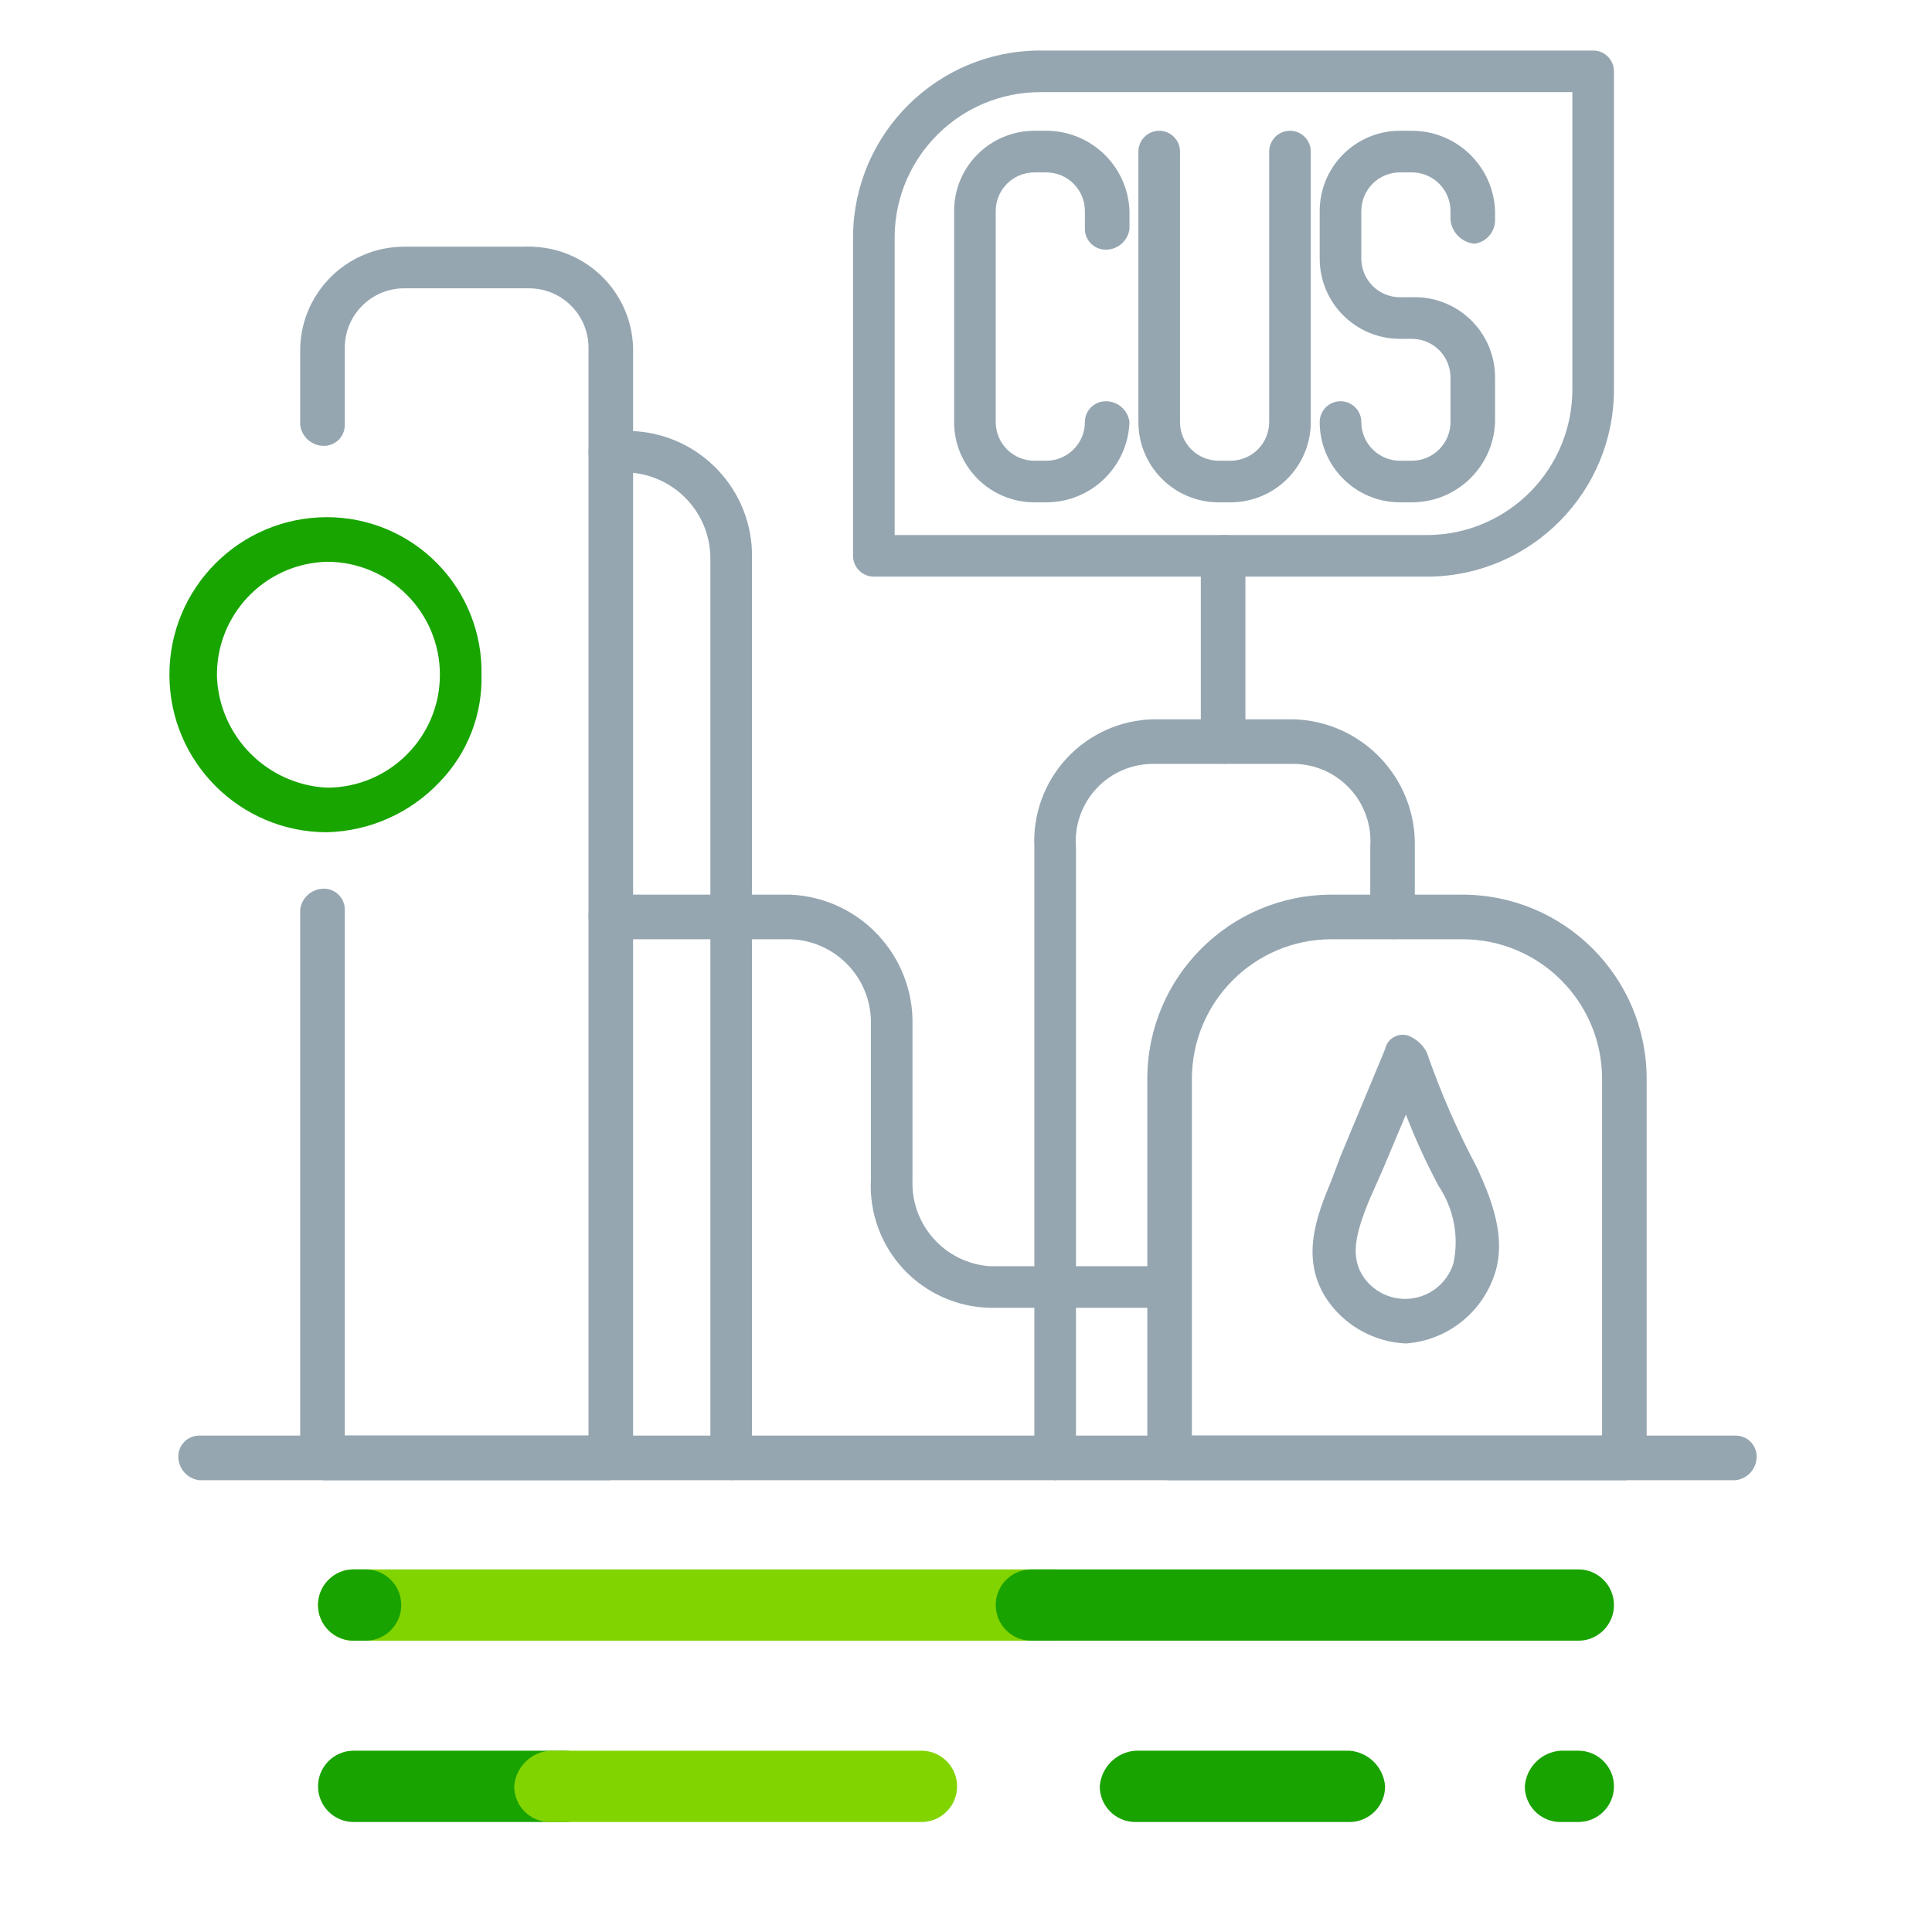
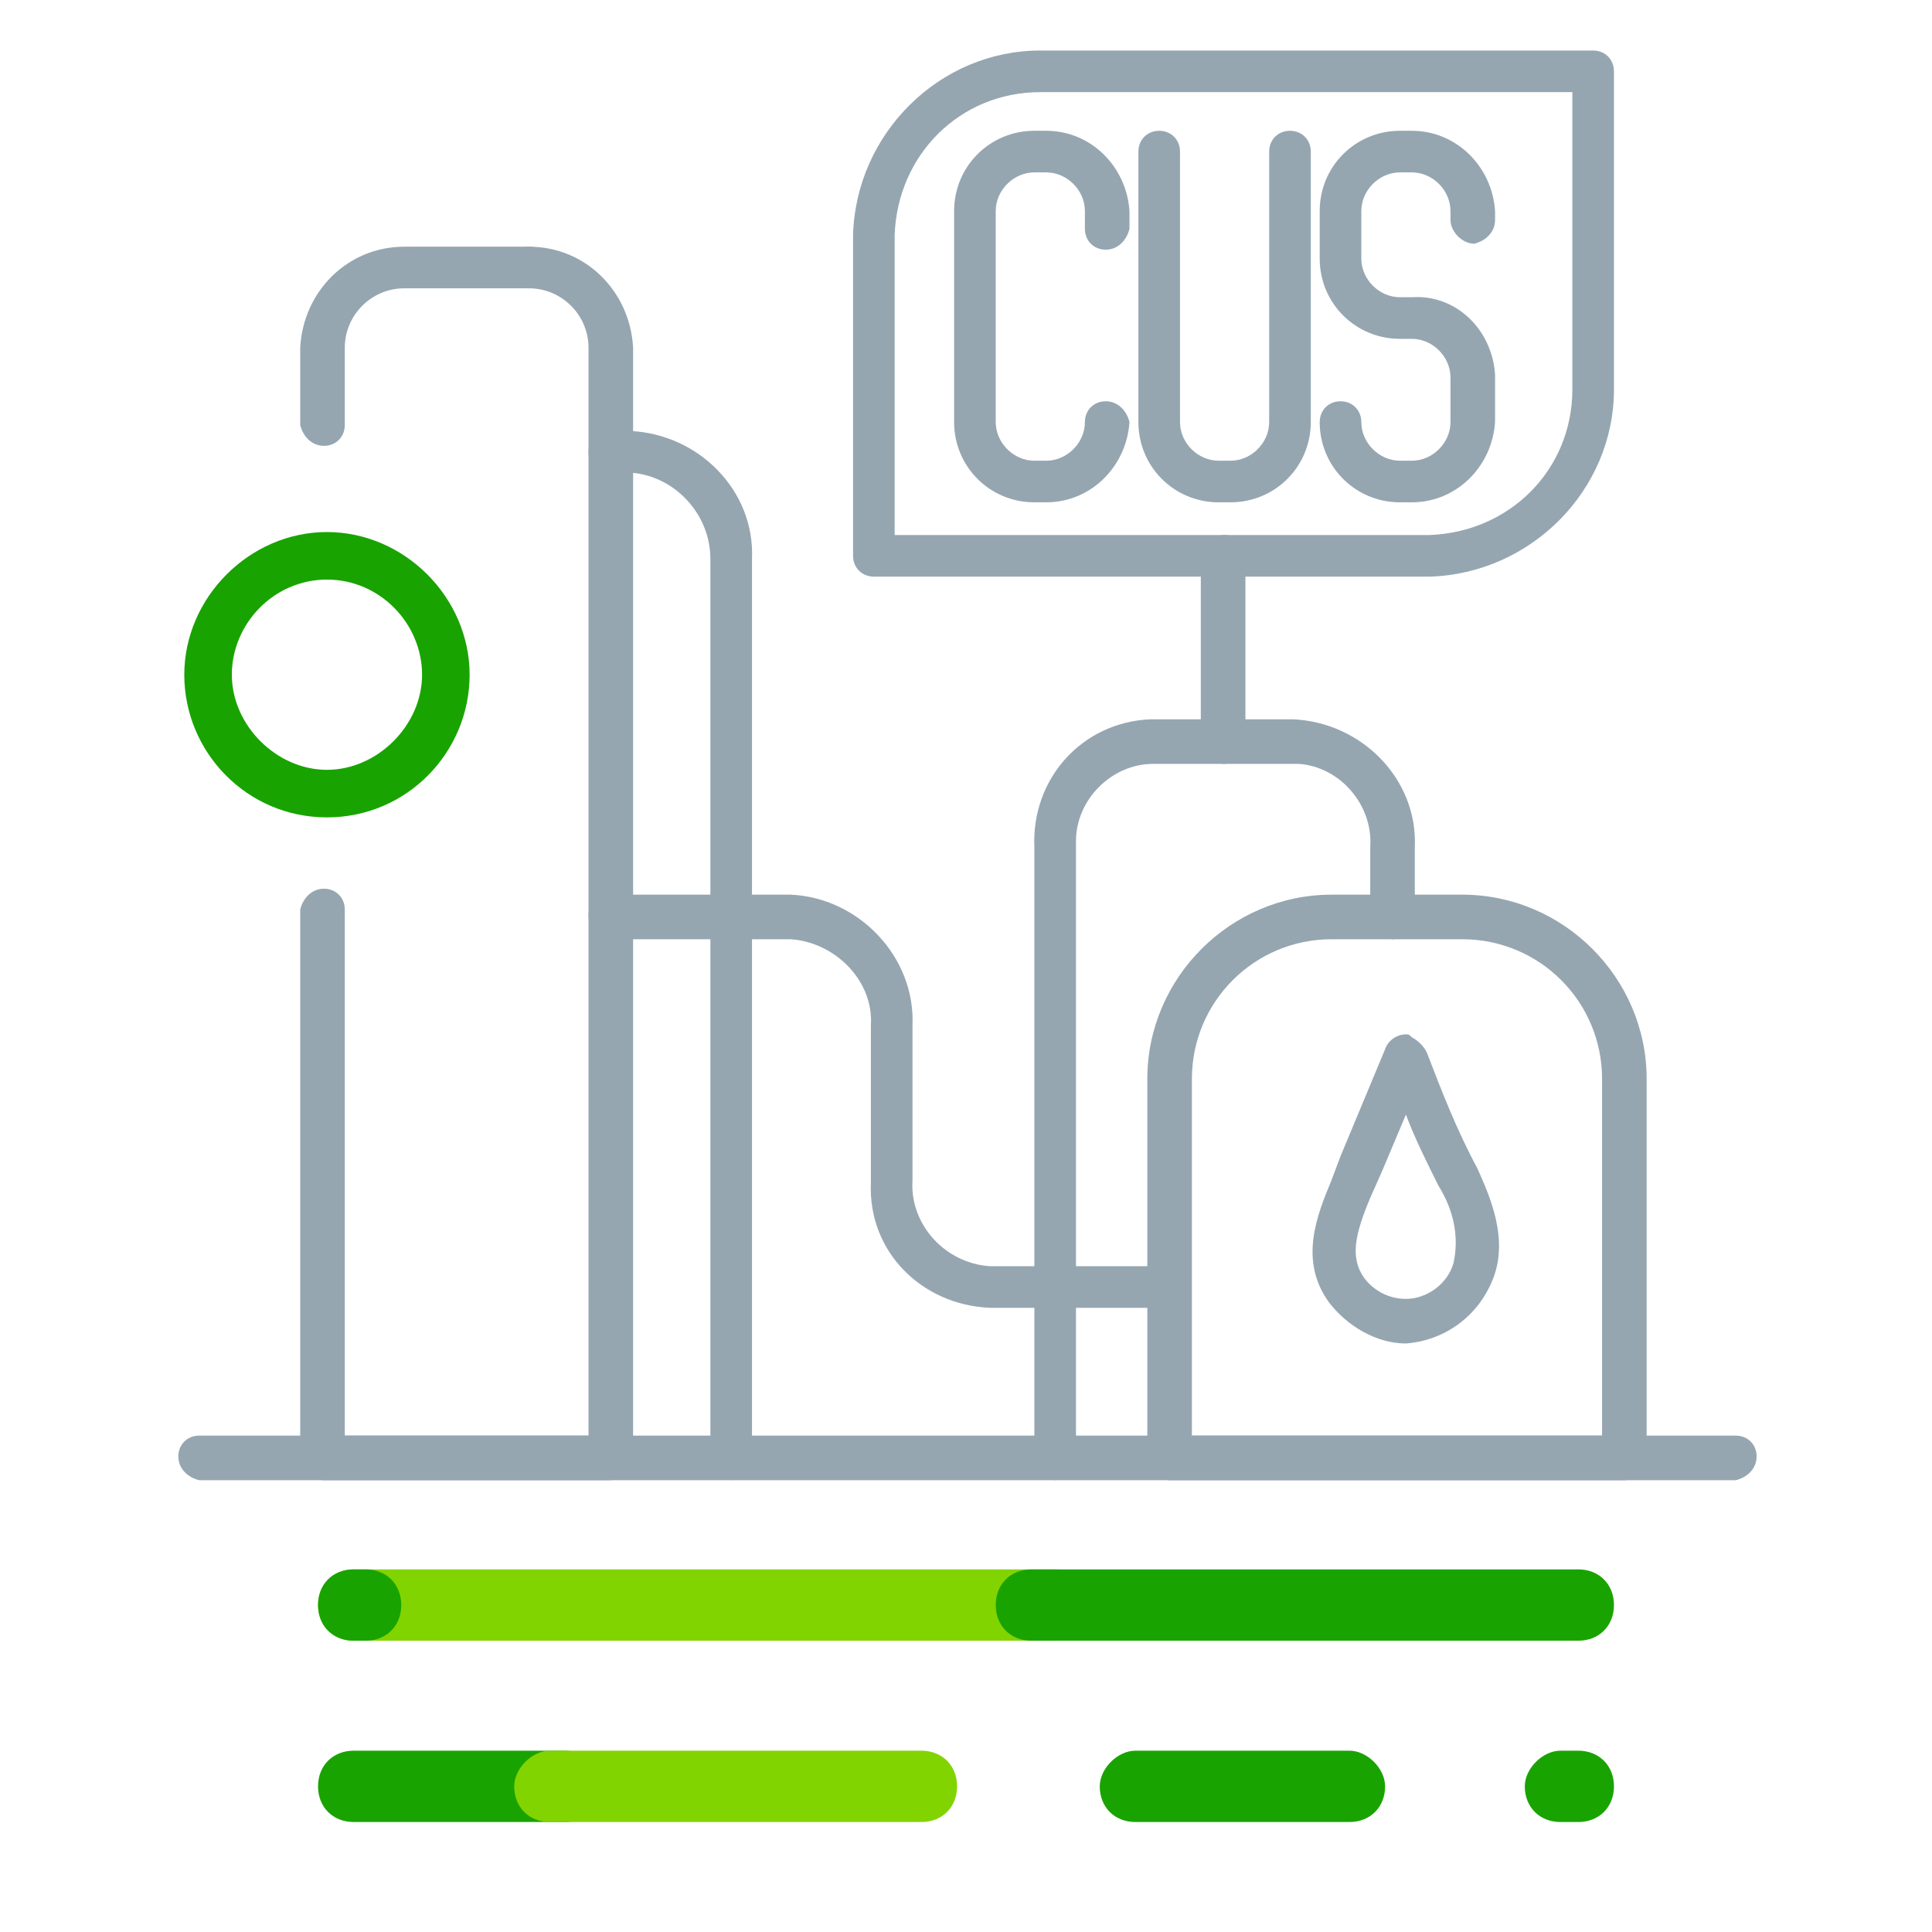
- <svg xmlns="http://www.w3.org/2000/svg" id="Capa_1" data-name="Capa 1" viewBox="0 0 65 65">
-   <defs>
-     <style>.cls-1{fill:none;}.cls-2{fill:#95a6b1;}.cls-3{fill:#19a500;}.cls-4{fill:#19a301;}.cls-5{fill:#82d400;}</style>
-   </defs>
-   <g id="Rectángulo_3791" data-name="Rectángulo 3791">
-     <rect class="cls-1" width="65" height="65" />
+ <svg xmlns="http://www.w3.org/2000/svg" version="1.1" id="Capa_1" x="0px" y="0px" viewBox="0 0 65 65" style="enable-background:new 0 0 65 65;" xml:space="preserve">
+   <style type="text/css">
+ 	.st0{fill:none;}
+ 	.st1{fill:#95A6B1;}
+ 	.st2{fill:#19A301;}
+ 	.st3{fill:#82D400;}
+ </style>
+   <g id="Rectángulo_3791">
+     <rect y="0" class="st0" width="65" height="65" />
  </g>
-   <g id="Trazado_9450" data-name="Trazado 9450">
-     <path class="cls-2" d="M35.2,16.9h-.4a2.7,2.7,0,0,1-2.7-2.7V7.1a2.7,2.7,0,0,1,2.7-2.7h.4A2.8,2.8,0,0,1,38,7.1v.6a.8.8,0,0,1-.8.7.7.7,0,0,1-.7-.7V7.1a1.3,1.3,0,0,0-1.3-1.3h-.4a1.3,1.3,0,0,0-1.3,1.3v7.1a1.3,1.3,0,0,0,1.3,1.3h.4a1.3,1.3,0,0,0,1.3-1.3.7.7,0,0,1,.7-.7.8.8,0,0,1,.8.7A2.8,2.8,0,0,1,35.2,16.9Z" />
+   <g id="Trazado_9450">
+     <path class="st1" d="M35.2,16.9h-0.4c-1.5,0-2.7-1.2-2.7-2.7l0,0V7.1c0-1.5,1.2-2.7,2.7-2.7l0,0h0.4c1.5,0,2.7,1.2,2.8,2.7v0.6   c-0.1,0.4-0.4,0.7-0.8,0.7c-0.4,0-0.7-0.3-0.7-0.7v0V7.1c0-0.7-0.6-1.3-1.3-1.3h-0.4c-0.7,0-1.3,0.6-1.3,1.3v7.1   c0,0.7,0.6,1.3,1.3,1.3h0.4c0.7,0,1.3-0.6,1.3-1.3c0-0.4,0.3-0.7,0.7-0.7l0,0c0.4,0,0.7,0.3,0.8,0.7C37.9,15.7,36.7,16.9,35.2,16.9   z" />
  </g>
-   <g id="Trazado_9451" data-name="Trazado 9451">
-     <path class="cls-2" d="M41.4,16.9H41a2.7,2.7,0,0,1-2.7-2.7V5.1a.7.7,0,0,1,1.4,0v9.1A1.3,1.3,0,0,0,41,15.5h.4a1.3,1.3,0,0,0,1.3-1.3V5.1a.7.7,0,1,1,1.4,0v9.1a2.7,2.7,0,0,1-2.7,2.7Z" />
+   <g id="Trazado_9451">
+     <path class="st1" d="M41.4,16.9H41c-1.5,0-2.7-1.2-2.7-2.7l0,0V5.1c0-0.4,0.3-0.7,0.7-0.7s0.7,0.3,0.7,0.7v9.1   c0,0.7,0.6,1.3,1.3,1.3h0.4c0.7,0,1.3-0.6,1.3-1.3V5.1c0-0.4,0.3-0.7,0.7-0.7s0.7,0.3,0.7,0.7v9.1C44.1,15.7,42.9,16.9,41.4,16.9   C41.4,16.9,41.4,16.9,41.4,16.9z" />
  </g>
-   <g id="Trazado_9452" data-name="Trazado 9452">
-     <path class="cls-2" d="M47.5,16.9h-.4a2.7,2.7,0,0,1-2.7-2.7h0a.7.7,0,0,1,1.4,0h0a1.3,1.3,0,0,0,1.3,1.3h.4a1.3,1.3,0,0,0,1.3-1.3h0V12.7a1.3,1.3,0,0,0-1.3-1.3h-.4a2.7,2.7,0,0,1-2.7-2.7V7.1a2.7,2.7,0,0,1,2.7-2.7h.4a2.8,2.8,0,0,1,2.8,2.7h0v.3a.8.8,0,0,1-.7.8.9.9,0,0,1-.8-.8V7.1a1.3,1.3,0,0,0-1.3-1.3h-.4a1.3,1.3,0,0,0-1.3,1.3V8.7A1.3,1.3,0,0,0,47.1,10h.4a2.7,2.7,0,0,1,2.8,2.7h0v1.5A2.8,2.8,0,0,1,47.5,16.9Z" />
+   <g id="Trazado_9452">
+     <path class="st1" d="M47.5,16.9h-0.4c-1.5,0-2.7-1.2-2.7-2.7l0,0l0,0c0-0.4,0.3-0.7,0.7-0.7s0.7,0.3,0.7,0.7l0,0   c0,0.7,0.6,1.3,1.3,1.3h0.4c0.7,0,1.3-0.6,1.3-1.3l0,0v-1.5c0-0.7-0.6-1.3-1.3-1.3h-0.4c-1.5,0-2.7-1.2-2.7-2.7l0,0V7.1   c0-1.5,1.2-2.7,2.7-2.7l0,0h0.4c1.5,0,2.7,1.2,2.8,2.7l0,0v0.3c0,0.4-0.3,0.7-0.7,0.8c-0.4,0-0.8-0.4-0.8-0.8V7.1   c0-0.7-0.6-1.3-1.3-1.3h-0.4c-0.7,0-1.3,0.6-1.3,1.3v1.6c0,0.7,0.6,1.3,1.3,1.3h0.4c1.5-0.1,2.7,1.1,2.8,2.6c0,0,0,0.1,0,0.1l0,0   v1.5C50.2,15.7,49,16.9,47.5,16.9z" />
  </g>
-   <g id="Trazado_9453" data-name="Trazado 9453">
-     <path class="cls-2" d="M54.6,49.8H39.3a.8.8,0,0,1-.7-.8h0V36.3a6.2,6.2,0,0,1,6.2-6.2h4.4a6.2,6.2,0,0,1,6.2,6.2V49a.8.8,0,0,1-.7.8ZM40.1,48.3H53.9v-12a4.7,4.7,0,0,0-4.7-4.7H44.8a4.7,4.7,0,0,0-4.7,4.7Z" />
+   <g id="Trazado_9453">
+     <path class="st1" d="M54.6,49.8H39.3c-0.4-0.1-0.7-0.4-0.7-0.8l0,0V36.3c0-3.4,2.8-6.2,6.2-6.2l0,0h4.4c3.4,0,6.2,2.8,6.2,6.2l0,0   V49c0,0.4-0.3,0.7-0.7,0.8H54.6z M40.1,48.3h13.8v-12c0-2.6-2.1-4.7-4.7-4.7l0,0h-4.4c-2.6,0-4.7,2.1-4.7,4.7l0,0V48.3z" />
  </g>
-   <g id="Trazado_9454" data-name="Trazado 9454">
-     <path class="cls-2" d="M10.9,15a.8.8,0,0,1-.8-.7h0V11.7a3.5,3.5,0,0,1,3.5-3.4h4.2a.7.7,0,0,1,0,1.4H13.6a2,2,0,0,0-2,2v2.6a.7.7,0,0,1-.7.7Z" />
+   <g id="Trazado_9454">
+     <path class="st1" d="M10.9,15c-0.4,0-0.7-0.3-0.8-0.7l0,0v-2.6c0.1-1.9,1.6-3.4,3.5-3.4h4.2c0.4,0,0.7,0.3,0.7,0.7   c0,0.4-0.3,0.7-0.7,0.7h-4.2c-1.1,0-2,0.9-2,2v2.6C11.6,14.7,11.3,15,10.9,15z" />
  </g>
-   <g id="Trazado_9455" data-name="Trazado 9455">
-     <path class="cls-2" d="M20.5,49.8H10.9a.9.9,0,0,1-.8-.8h0V30.6a.8.8,0,0,1,.8-.7.7.7,0,0,1,.7.7V48.3h8.2V11.7a2,2,0,0,0-2-2,.7.7,0,0,1,0-1.4,3.5,3.5,0,0,1,3.5,3.4V49a.9.9,0,0,1-.8.8Z" />
+   <g id="Trazado_9455">
+     <path class="st1" d="M20.5,49.8h-9.6c-0.4,0-0.8-0.4-0.8-0.8l0,0V30.6c0.1-0.4,0.4-0.7,0.8-0.7c0.4,0,0.7,0.3,0.7,0.7l0,0v17.7h8.2   V11.7c0-1.1-0.9-2-2-2c-0.4,0-0.7-0.3-0.7-0.7c0-0.4,0.3-0.7,0.7-0.7c1.9,0,3.4,1.5,3.5,3.4V49C21.3,49.4,20.9,49.8,20.5,49.8z" />
  </g>
-   <g id="Trazado_9456" data-name="Trazado 9456">
-     <path class="cls-2" d="M35.5,49.8a.8.8,0,0,1-.7-.8h0V28.5a4.1,4.1,0,0,1,4-4.3h4.7a4.2,4.2,0,0,1,4.1,4.3v2.3a.8.8,0,0,1-.7.8.9.9,0,0,1-.8-.8V28.5a2.6,2.6,0,0,0-2.6-2.8H38.8a2.6,2.6,0,0,0-2.6,2.8V49A.8.8,0,0,1,35.5,49.8Z" />
+   <g id="Trazado_9456">
+     <path class="st1" d="M35.5,49.8c-0.4-0.1-0.7-0.4-0.7-0.8l0,0V28.5c-0.1-2.3,1.6-4.2,3.9-4.3c0,0,0.1,0,0.1,0h4.7   c2.3,0.1,4.2,2,4.1,4.3c0,0,0,0,0,0v2.3c0,0.4-0.3,0.7-0.7,0.8c-0.4,0-0.8-0.4-0.8-0.8v-2.3c0.1-1.4-1-2.7-2.4-2.8   c-0.1,0-0.1,0-0.2,0h-4.7c-1.4,0-2.6,1.2-2.6,2.6c0,0.1,0,0.1,0,0.2V49C36.2,49.4,35.9,49.7,35.5,49.8z" />
  </g>
-   <g id="Trazado_9457" data-name="Trazado 9457">
-     <path class="cls-2" d="M39.3,44h-6a4.1,4.1,0,0,1-4-4.3V34.5a2.8,2.8,0,0,0-2.7-2.9H20.5a.8.8,0,0,1-.7-.8.7.7,0,0,1,.7-.7h6.1a4.3,4.3,0,0,1,4.1,4.4v5.2a2.8,2.8,0,0,0,2.6,2.9h6a.7.7,0,1,1,0,1.4Z" />
+   <g id="Trazado_9457">
+     <path class="st1" d="M39.3,44h-6c-2.3-0.1-4.1-1.9-4-4.2c0,0,0-0.1,0-0.1v-5.2c0.1-1.5-1.2-2.8-2.7-2.9c0,0,0,0,0,0h-6.1   c-0.4-0.1-0.7-0.4-0.7-0.8c0-0.4,0.3-0.7,0.7-0.7h0h6.1c2.3,0.1,4.2,2.1,4.1,4.4v5.2c-0.1,1.5,1.1,2.8,2.6,2.9h6   c0.4,0,0.7,0.3,0.7,0.7S39.7,44,39.3,44z" />
  </g>
-   <g id="Trazado_9458" data-name="Trazado 9458">
-     <path class="cls-2" d="M24.6,49.8a.8.8,0,0,1-.7-.8h0V18.8a2.9,2.9,0,0,0-2.7-2.9h-.7a.7.7,0,1,1,0-1.4h.7a4.2,4.2,0,0,1,4.1,4.3V49A.8.8,0,0,1,24.6,49.8Z" />
+   <g id="Trazado_9458">
+     <path class="st1" d="M24.6,49.8c-0.4-0.1-0.7-0.4-0.7-0.8l0,0V18.8c0-1.5-1.2-2.8-2.7-2.9h-0.7c-0.4,0-0.7-0.3-0.7-0.7   s0.3-0.7,0.7-0.7c0,0,0,0,0,0h0.7c2.3,0.1,4.2,2,4.1,4.3c0,0,0,0,0,0V49C25.3,49.4,25,49.7,24.6,49.8z" />
  </g>
-   <g id="Trazado_9459" data-name="Trazado 9459">
-     <path class="cls-2" d="M58.4,49.8H6.7A.8.8,0,0,1,6,49a.7.7,0,0,1,.7-.7H58.4a.7.7,0,0,1,.7.7.8.8,0,0,1-.7.8Z" />
+   <g id="Trazado_9459">
+     <path class="st1" d="M58.4,49.8H6.7C6.3,49.7,6,49.4,6,49c0-0.4,0.3-0.7,0.7-0.7h0h51.7c0.4,0,0.7,0.3,0.7,0.7l0,0   C59.1,49.4,58.8,49.7,58.4,49.8z" />
  </g>
-   <g id="Trazado_9460" data-name="Trazado 9460">
-     <path class="cls-2" d="M47.3,45.2a3.4,3.4,0,0,1-2.6-1.4c-1-1.4-.4-2.9.1-4.1l.3-.8,1.5-3.6h0a.6.6,0,0,1,.9-.4,1.2,1.2,0,0,1,.5.5,27.2,27.2,0,0,0,1.7,3.9c.4.9,1.1,2.4.5,3.8A3.4,3.4,0,0,1,47.3,45.2Zm0-7.7-.8,1.9-.4.9c-.5,1.2-.7,2-.2,2.7a1.7,1.7,0,0,0,1.4.7,1.7,1.7,0,0,0,1.6-1.2,3.4,3.4,0,0,0-.5-2.6,21.5,21.5,0,0,1-1.1-2.4Z" />
+   <g id="Trazado_9460">
+     <path class="st1" d="M47.3,45.2c-1,0-2-0.6-2.6-1.4c-1-1.4-0.4-2.9,0.1-4.1l0.3-0.8l1.5-3.6l0,0c0.1-0.3,0.4-0.5,0.7-0.5   c0.1,0,0.1,0,0.2,0.1c0.2,0.1,0.4,0.3,0.5,0.5c0.5,1.3,1,2.6,1.7,3.9c0.4,0.9,1.1,2.4,0.5,3.8C49.7,44.3,48.6,45.1,47.3,45.2z    M47.3,37.5l-0.8,1.9l-0.4,0.9c-0.5,1.2-0.7,2-0.2,2.7c0.3,0.4,0.8,0.7,1.4,0.7c0.7,0,1.4-0.5,1.6-1.2c0.2-0.9,0-1.8-0.5-2.6   C48,39.1,47.6,38.3,47.3,37.5z" />
  </g>
-   <g id="Trazado_9462" data-name="Trazado 9462">
-     <path class="cls-2" d="M48.1,19.4H29.4a.7.7,0,0,1-.7-.7h0V7.9A6.3,6.3,0,0,1,35,1.7H53.6a.7.7,0,0,1,.7.7V13.1a6.3,6.3,0,0,1-6.2,6.3ZM30.1,18h18a4.9,4.9,0,0,0,4.8-4.9V3.1H35a4.9,4.9,0,0,0-4.9,4.8Z" />
+   <g id="Trazado_9462">
+     <path class="st1" d="M48.1,19.4H29.4c-0.4,0-0.7-0.3-0.7-0.7v0l0,0V7.9c0.1-3.4,2.9-6.2,6.3-6.2h18.6c0.4,0,0.7,0.3,0.7,0.7   c0,0,0,0,0,0v10.7C54.3,16.5,51.5,19.3,48.1,19.4z M30.1,18h18c2.7-0.1,4.8-2.2,4.8-4.9v-10H35c-2.7,0-4.8,2.1-4.9,4.8V18z" />
  </g>
-   <g id="Trazado_9463" data-name="Trazado 9463">
-     <path class="cls-2" d="M41.2,25.7a.9.9,0,0,1-.8-.8V18.7a.8.8,0,0,1,.8-.7.7.7,0,0,1,.7.7v6.2a.8.8,0,0,1-.7.8Z" />
+   <g id="Trazado_9463">
+     <path class="st1" d="M41.2,25.7c-0.4,0-0.8-0.4-0.8-0.8v-6.2c0.1-0.4,0.4-0.7,0.8-0.7c0.4,0,0.7,0.3,0.7,0.7v0v6.2   C41.9,25.3,41.6,25.6,41.2,25.7z" />
  </g>
-   <g id="Trazado_9437" data-name="Trazado 9437">
-     <path class="cls-3" d="M11,28a5.3,5.3,0,0,1,0-10.6,5.2,5.2,0,0,1,5.2,5.3,5,5,0,0,1-1.4,3.6A5.4,5.4,0,0,1,11,28Zm0-9.1a3.8,3.8,0,0,0-3.7,3.9A3.9,3.9,0,0,0,11,26.5a3.8,3.8,0,0,0,0-7.6Z" />
+   <rect y="48.3" class="st0" width="65" height="16.7" />
+   <path class="st2" d="M45.4,61.3h-7.2c-0.7,0-1.2-0.5-1.2-1.2l0,0c0-0.6,0.6-1.2,1.2-1.2h7.2c0.6,0,1.2,0.6,1.2,1.2  C46.6,60.8,46.1,61.3,45.4,61.3L45.4,61.3z" />
+   <path class="st2" d="M53.1,61.3h-0.6c-0.7,0-1.2-0.5-1.2-1.2l0,0c0-0.6,0.6-1.2,1.2-1.2h0.6c0.7,0,1.2,0.5,1.2,1.2l0,0  C54.3,60.8,53.8,61.3,53.1,61.3L53.1,61.3z" />
+   <path class="st2" d="M19,61.3h-7.1c-0.7,0-1.2-0.5-1.2-1.2l0,0c0-0.7,0.5-1.2,1.2-1.2c0,0,0,0,0,0H19c0.7,0,1.2,0.5,1.2,1.2l0,0  C20.2,60.8,19.7,61.3,19,61.3L19,61.3z" />
+   <path class="st3" d="M31,61.3H18.5c-0.7,0-1.2-0.5-1.2-1.2l0,0c0-0.6,0.6-1.2,1.2-1.2H31c0.7,0,1.2,0.5,1.2,1.2l0,0  C32.2,60.8,31.7,61.3,31,61.3L31,61.3z" />
+   <path class="st3" d="M35.5,55.2H11.9c-0.7,0-1.2-0.5-1.2-1.2s0.5-1.2,1.2-1.2l0,0h23.6c0.7,0,1.2,0.5,1.2,1.2S36.2,55.2,35.5,55.2z" />
+   <path class="st2" d="M53.1,55.2H34.7c-0.7,0-1.2-0.5-1.2-1.2s0.5-1.2,1.2-1.2h18.4c0.7,0,1.2,0.5,1.2,1.2S53.8,55.2,53.1,55.2z" />
+   <path class="st2" d="M12.3,55.2h-0.4c-0.7,0-1.2-0.5-1.2-1.2s0.5-1.2,1.2-1.2h0.4c0.7,0,1.2,0.5,1.2,1.2S13,55.2,12.3,55.2z" />
+   <g id="Elipse_1897_1_">
+     <path class="st2" d="M11,27.5c-2.7,0-4.8-2.2-4.8-4.8s2.2-4.8,4.8-4.8s4.8,2.2,4.8,4.8S13.7,27.5,11,27.5z M11,19.5   c-1.8,0-3.2,1.5-3.2,3.2s1.5,3.2,3.2,3.2s3.2-1.5,3.2-3.2S12.8,19.5,11,19.5z" />
  </g>
-   <rect class="cls-1" y="48.3" width="65" height="16.74" />
-   <path class="cls-4" d="M45.4,61.3H38.2A1.2,1.2,0,0,1,37,60.1a1.3,1.3,0,0,1,1.2-1.2h7.2a1.3,1.3,0,0,1,1.2,1.2A1.2,1.2,0,0,1,45.4,61.3Z" />
-   <path class="cls-4" d="M53.1,61.3h-.6a1.2,1.2,0,0,1-1.2-1.2,1.3,1.3,0,0,1,1.2-1.2h.6a1.2,1.2,0,0,1,1.2,1.2A1.2,1.2,0,0,1,53.1,61.3Z" />
-   <path class="cls-4" d="M19,61.3H11.9a1.2,1.2,0,0,1-1.2-1.2,1.2,1.2,0,0,1,1.2-1.2H19a1.2,1.2,0,0,1,1.2,1.2A1.2,1.2,0,0,1,19,61.3Z" />
-   <path class="cls-5" d="M31,61.3H18.5a1.2,1.2,0,0,1-1.2-1.2,1.3,1.3,0,0,1,1.2-1.2H31a1.2,1.2,0,0,1,1.2,1.2A1.2,1.2,0,0,1,31,61.3Z" />
-   <path class="cls-5" d="M35.5,55.2H11.9a1.2,1.2,0,1,1,0-2.4H35.5a1.2,1.2,0,0,1,0,2.4Z" />
-   <path class="cls-4" d="M53.1,55.2H34.7a1.2,1.2,0,0,1,0-2.4H53.1a1.2,1.2,0,0,1,0,2.4Z" />
-   <path class="cls-4" d="M12.3,55.2h-.4a1.2,1.2,0,1,1,0-2.4h.4a1.2,1.2,0,0,1,0,2.4Z" />
</svg>
